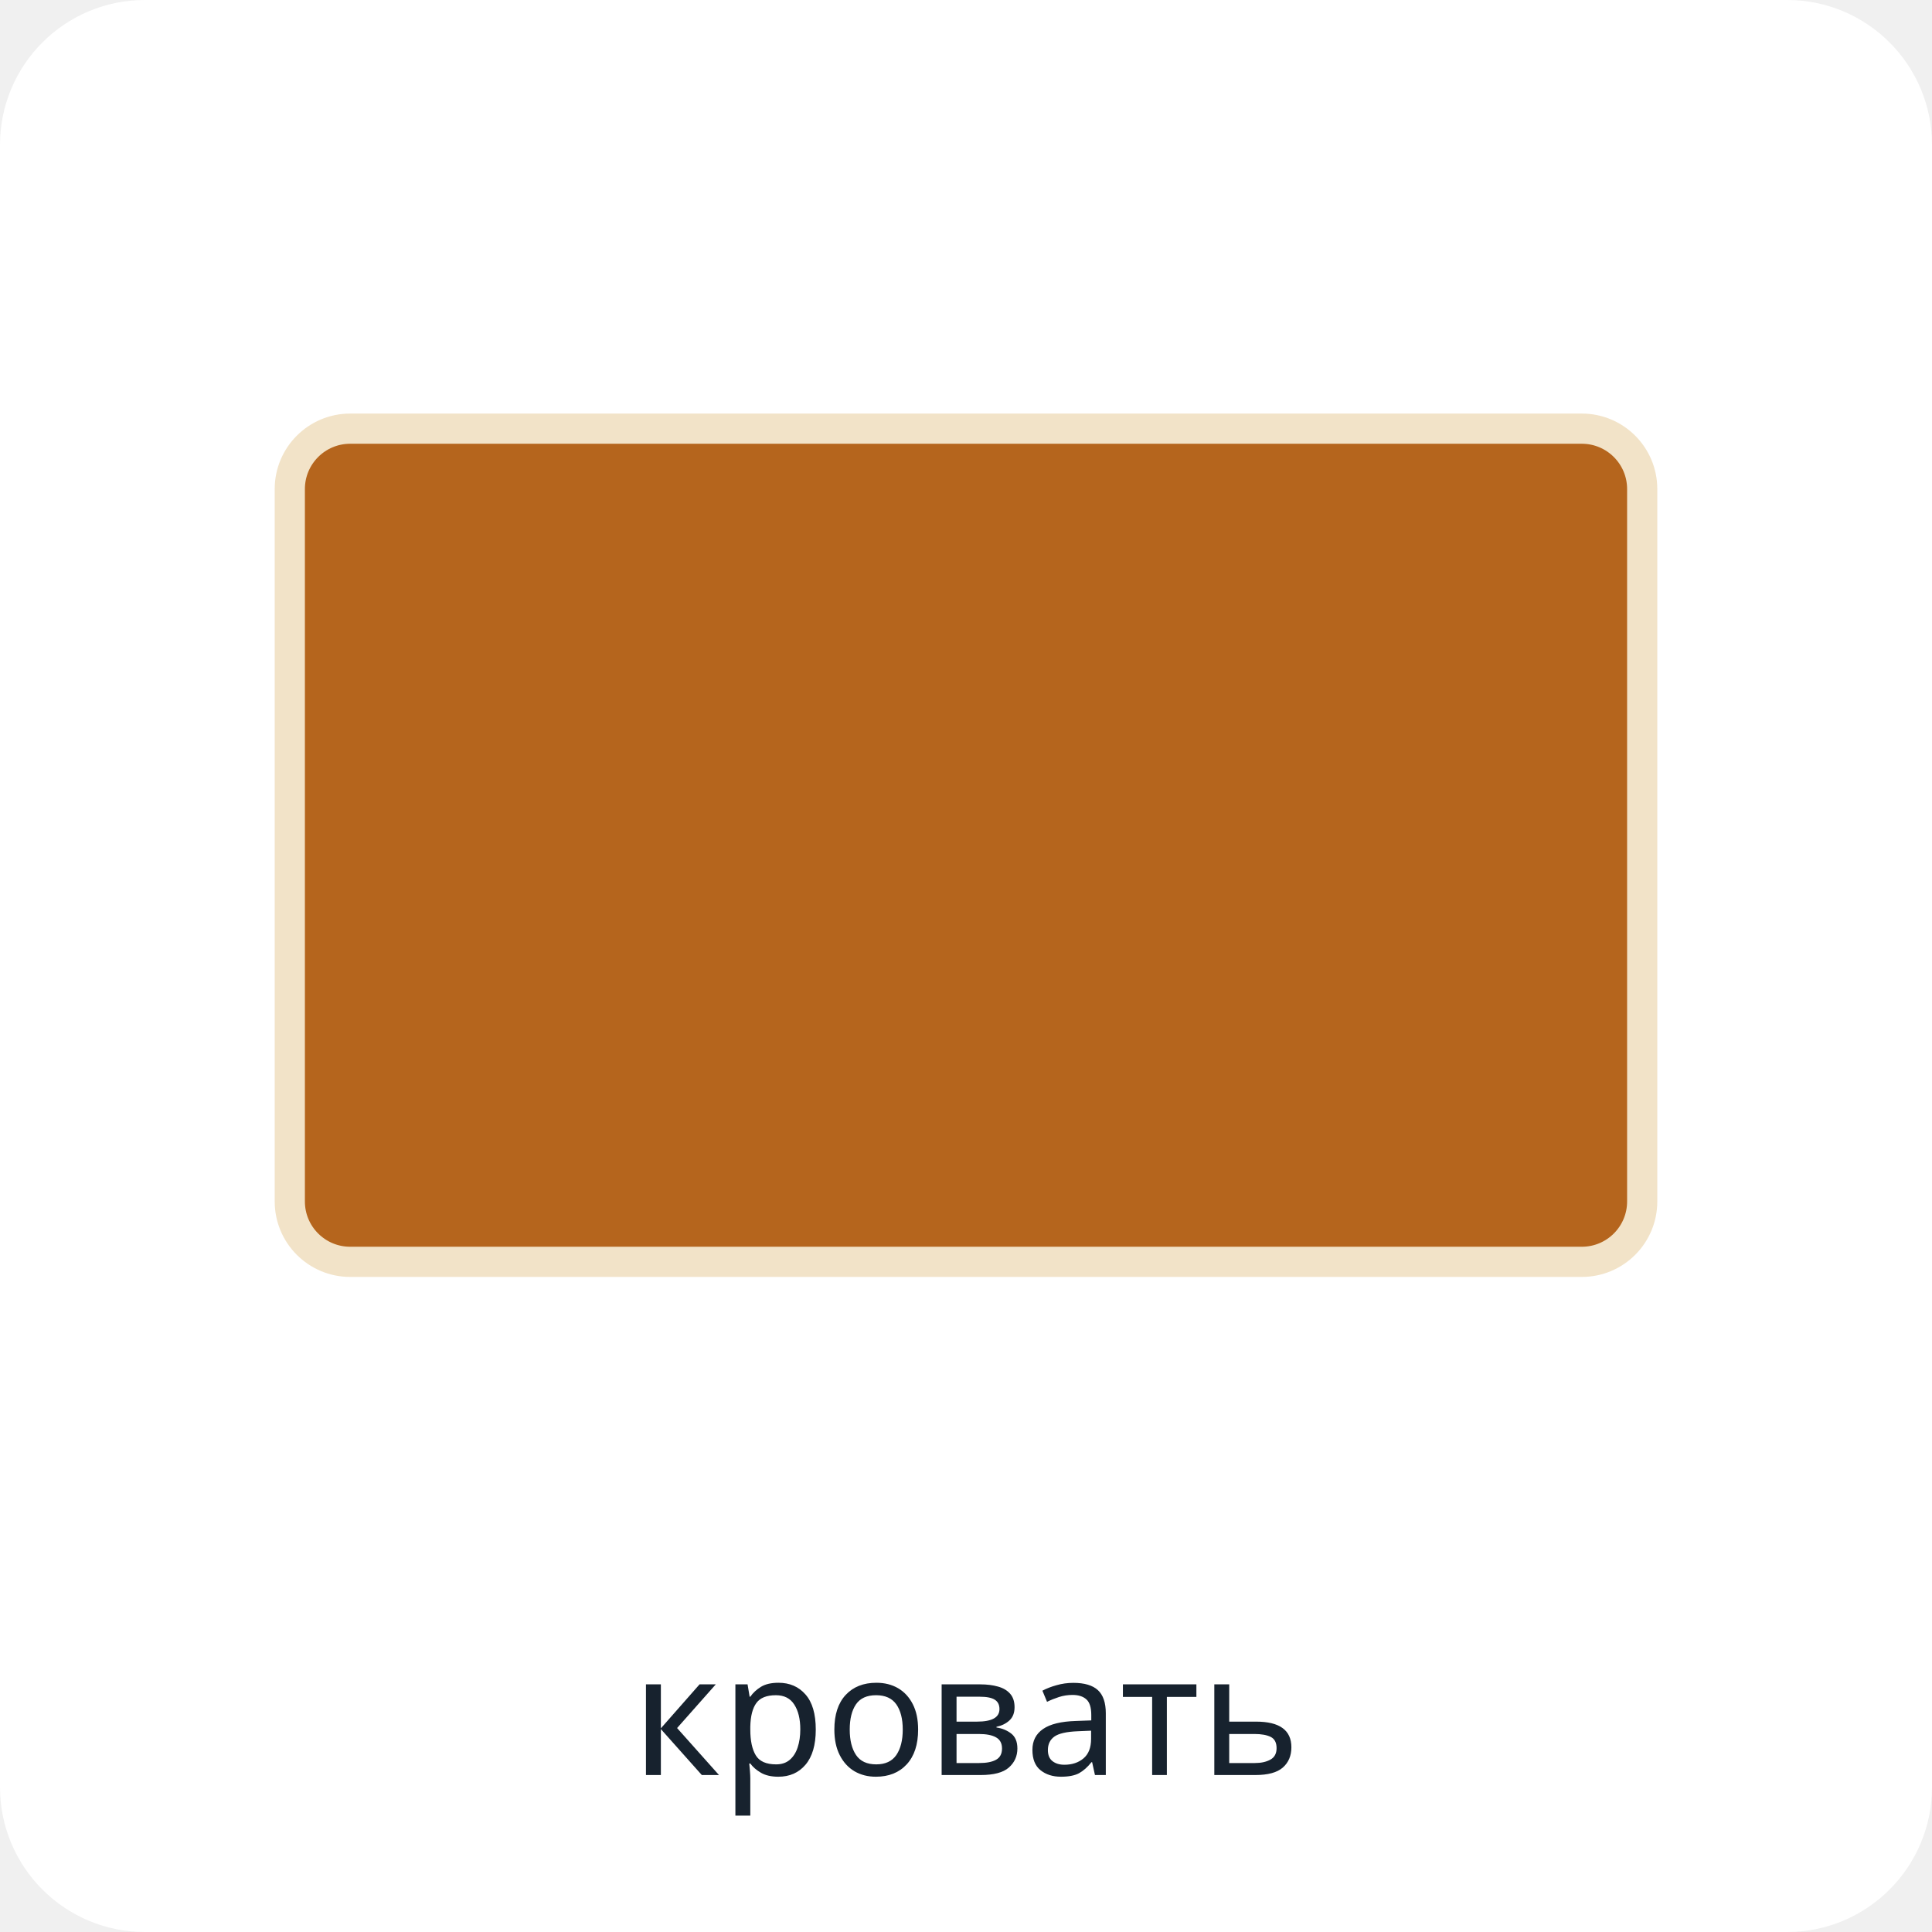
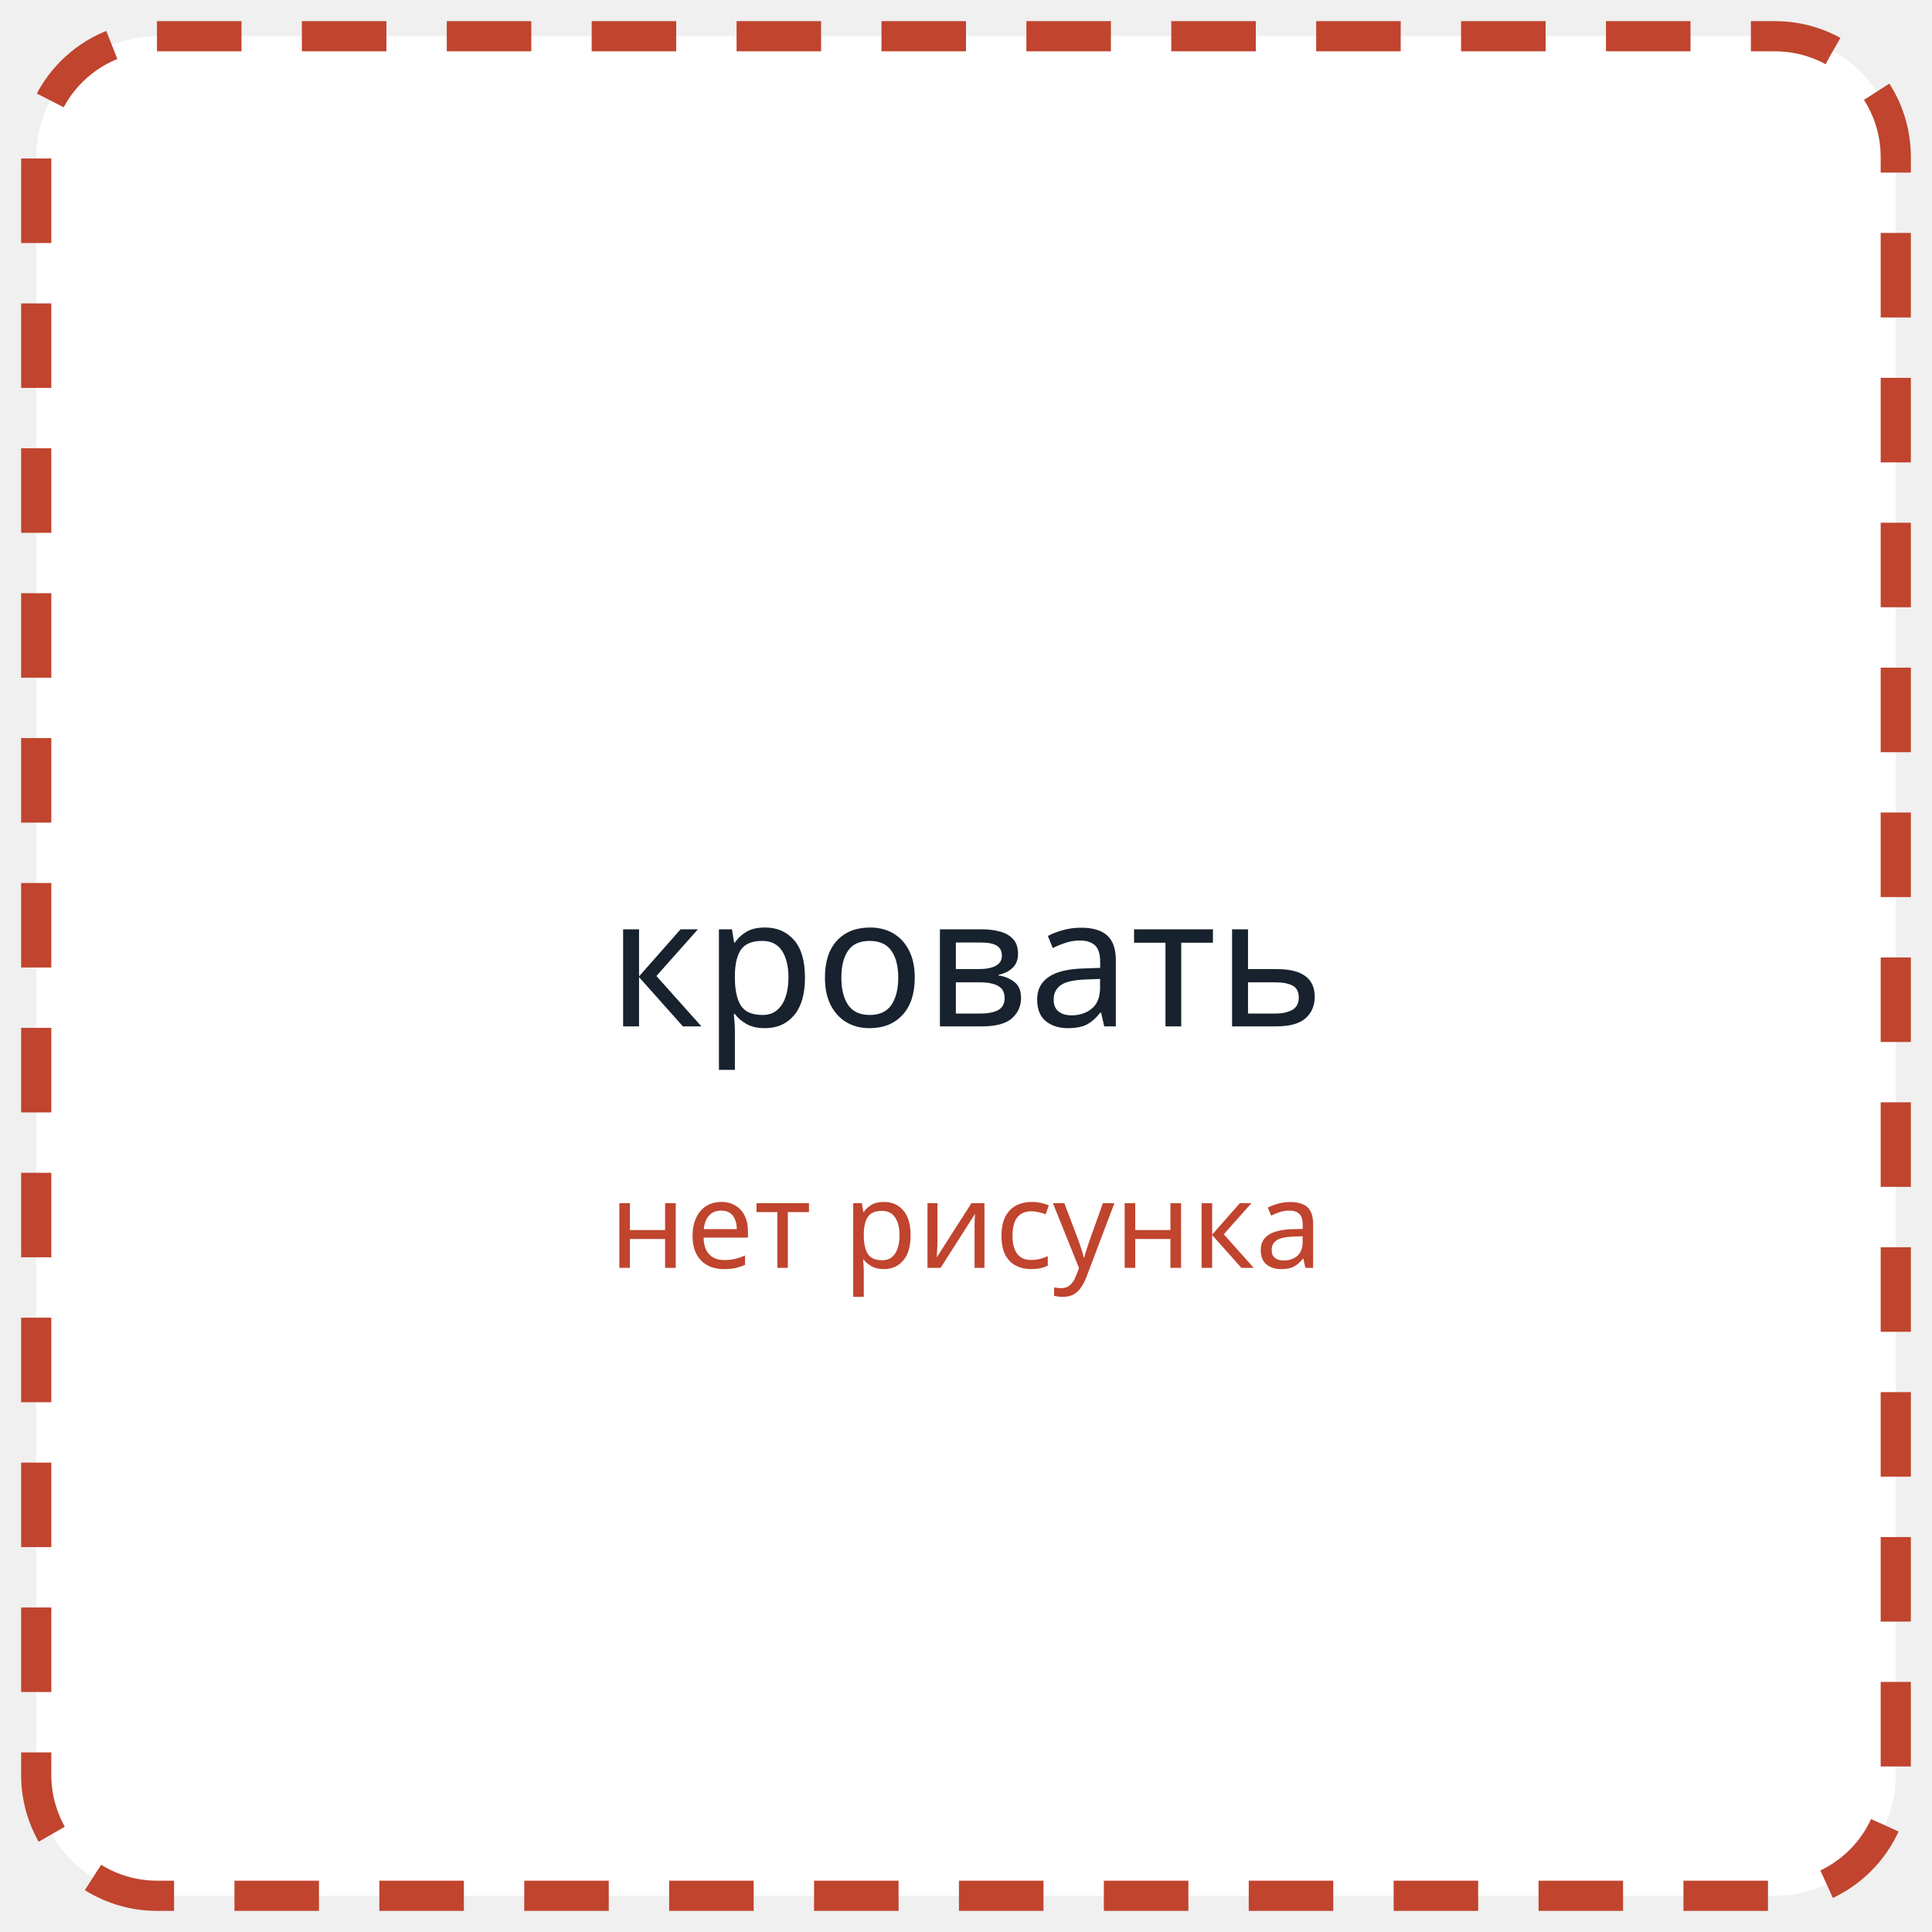
<svg xmlns="http://www.w3.org/2000/svg" viewBox="0 0 320 320" width="320" height="320">
-   <rect width="320" height="320" rx="24" fill="#ffffff" />
-   <rect x="48" y="71" width="224" height="138" rx="10" fill="#b5651d" stroke="#f2e3c8" stroke-width="5" />
-   <text x="160" y="294" text-anchor="middle" font-family="system-ui, sans-serif" font-size="28" fill="#17222e">кровать</text>
+   <rect x="6" y="6" width="308" height="308" rx="20" fill="#ffffff" stroke="#c0442e" stroke-width="5" stroke-dasharray="14 10" />
+   <text x="160" y="170" text-anchor="middle" font-family="system-ui, sans-serif" font-size="30" fill="#17222e">кровать</text>
+   <text x="160" y="210" text-anchor="middle" font-family="system-ui, sans-serif" font-size="20" fill="#c0442e">нет рисунка</text>
</svg>
